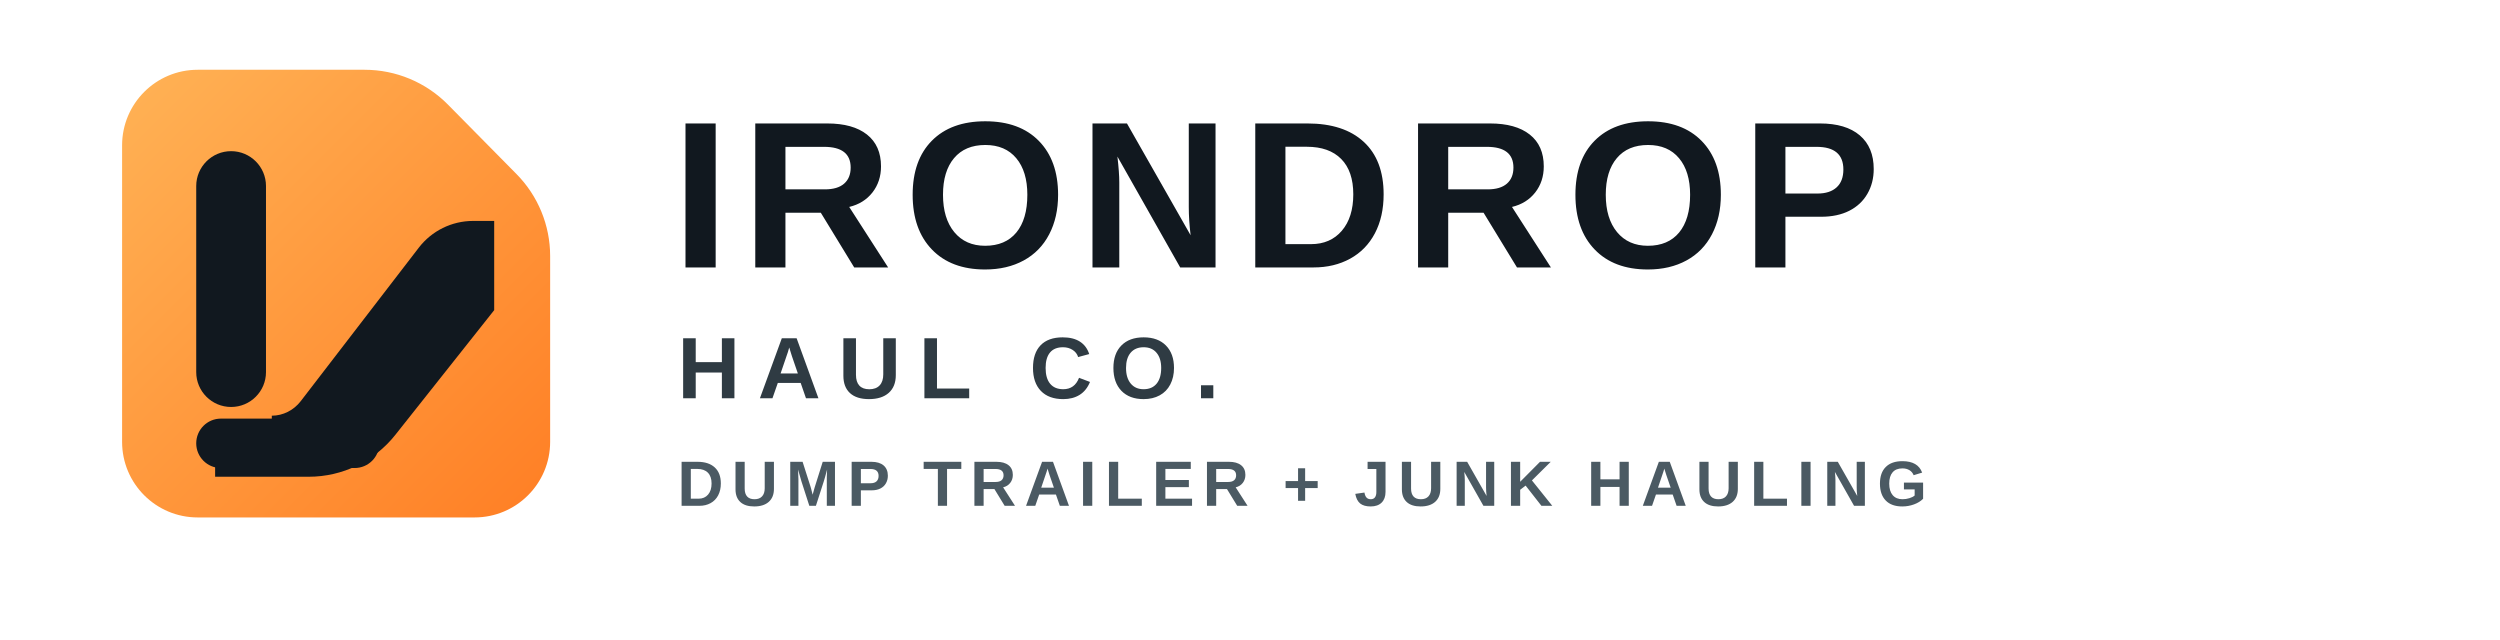
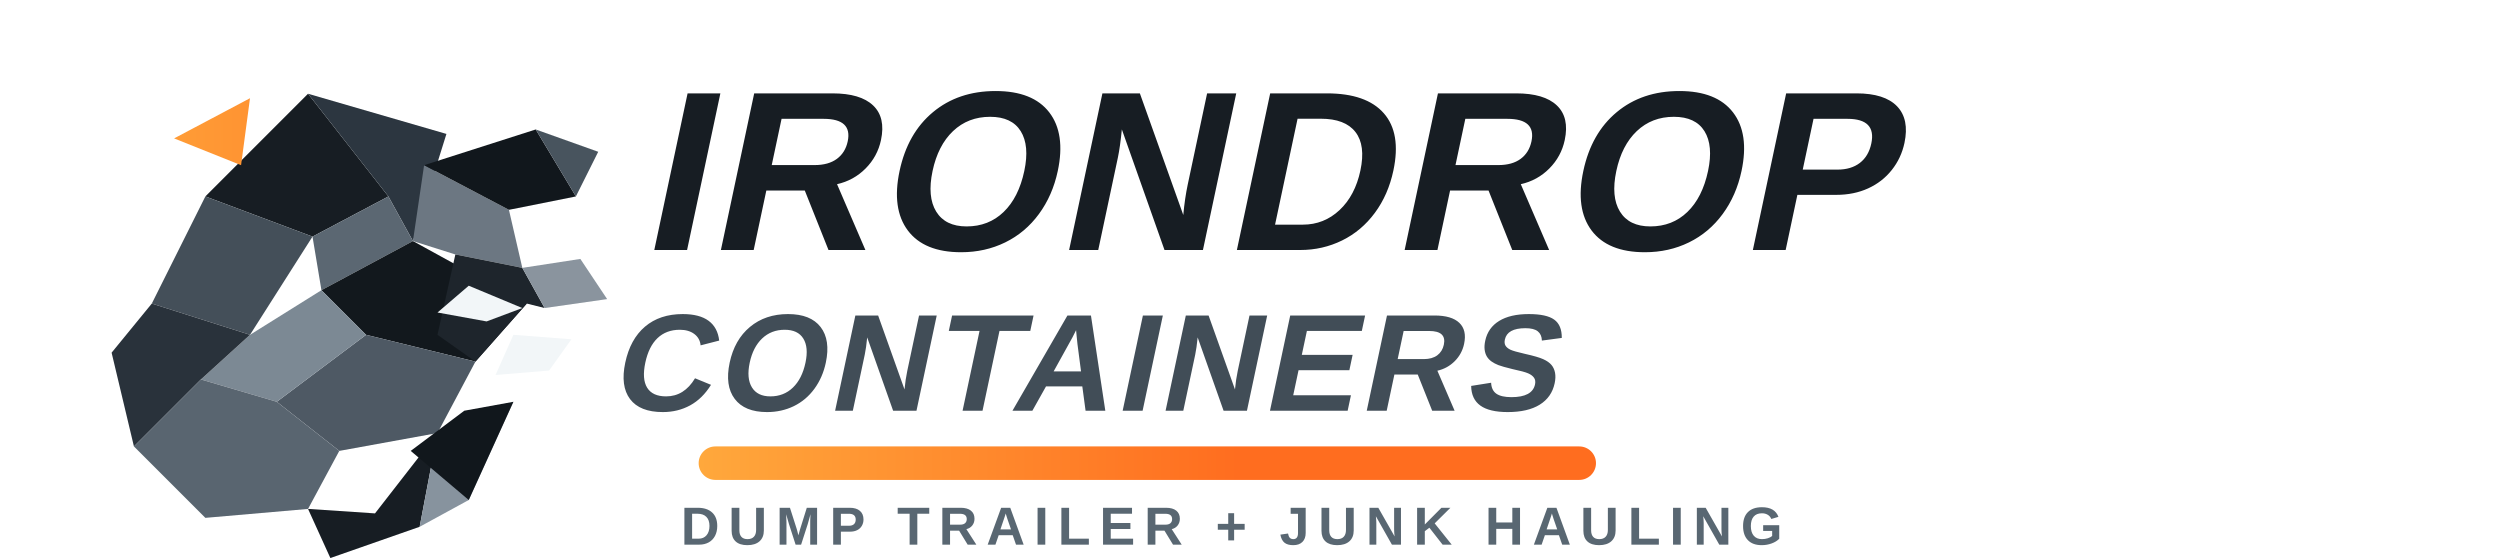
- <svg xmlns="http://www.w3.org/2000/svg" width="860" height="220" viewBox="0 0 860 220" fill="none">
+ <svg xmlns="http://www.w3.org/2000/svg" width="1120" height="250" viewBox="0 0 1120 250" fill="none">
  <defs>
-     <linearGradient id="wrapGradient" x1="34" y1="24" x2="198" y2="188" gradientUnits="userSpaceOnUse">
-       <stop offset="0" stop-color="#FFB457" />
-       <stop offset="1" stop-color="#FF7B21" />
+     <linearGradient id="lightAccentBar" x1="0" y1="0" x2="250" y2="0" gradientUnits="userSpaceOnUse">
+       <stop offset="0" stop-color="#FFAA3D" />
+       <stop offset="1" stop-color="#FF6D1F" />
    </linearGradient>
  </defs>
-   <path d="M42 50C42 35.641 53.641 24 68 24H125.41C136.192 24 146.525 28.314 154.096 35.985L177.686 59.885C185.099 67.394 189.25 77.521 189.25 88.074V152C189.25 166.359 177.609 178 163.25 178H68C53.641 178 42 166.359 42 152V50Z" fill="url(#wrapGradient)" />
-   <rect x="67.5" y="52" width="24" height="88" rx="12" fill="#11181F" />
-   <path d="M93.5 147H74V164H106.205C117.819 164 128.786 158.687 136.001 149.584L170 106.694V76H162.75C155.432 76 148.53 79.397 144.069 85.196L103.441 138.012C101.065 141.1 97.388 143 93.5 143V147Z" fill="#11181F" />
-   <rect x="67.5" y="144" width="63" height="17" rx="8.5" fill="#11181F" />
-   <text x="231" y="92" fill="#11181F" font-family="Arial, Helvetica, sans-serif" font-size="72" font-weight="700" letter-spacing="4">
-     IRONDROP
-   </text>
-   <text x="233" y="137" fill="#2F3B43" font-family="Arial, Helvetica, sans-serif" font-size="30" font-weight="700" letter-spacing="6">
-     HAUL CO.
-   </text>
-   <text x="233" y="174" fill="#4B5A63" font-family="Arial, Helvetica, sans-serif" font-size="22" font-weight="700" letter-spacing="2.8">
-     DUMP TRAILER + JUNK HAULING
-   </text>
+   <g transform="translate(20 18)">
+     <polygon points="72,70 118,24 154,70 120,88" fill="#171D23" />
+     <polygon points="72,70 120,88 92,132 48,118" fill="#444F59" />
+     <polygon points="118,24 180,42 165,90 154,70" fill="#2C3640" />
+     <polygon points="154,70 165,90 124,112 120,88" fill="#5B6772" />
+     <polygon points="165,90 216,118 193,144 144,132 124,112" fill="#12181D" />
+     <polygon points="144,132 193,144 176,176 132,184 104,162" fill="#4E5964" />
+     <polygon points="92,132 124,112 144,132 104,162 70,152" fill="#7C8994" />
+     <polygon points="48,118 92,132 70,152 40,182 30,140" fill="#29323B" />
+     <polygon points="40,182 70,152 104,162 132,184 118,210 72,214" fill="#596570" />
+     <polygon points="118,210 148,212 176,176 168,218 128,232" fill="#171D23" />
+     <polygon points="168,218 190,206 210,162 176,176" fill="#87939E" />
+     <polygon points="170,56 208,76 214,102 184,96 165,90" fill="#6C7782" />
+     <polygon points="184,96 214,102 224,120 216,118 193,144 176,132" fill="#1E252C" />
+     <polygon points="170,56 220,40 238,70 208,76" fill="#11171C" />
+     <polygon points="220,40 248,50 236,74 238,70" fill="#48545E" />
+     <polygon points="214,102 240,98 252,116 224,120" fill="#8A949E" />
+     <polygon points="190,110 214,120 198,126 176,122" fill="#F2F6F8" />
+     <polygon points="210,132 236,134 226,148 202,150" fill="#F2F6F8" />
+     <polygon points="164,184 190,206 210,162 188,166" fill="#11171C" />
+     <polygon points="58,44 92,26 88,56" fill="url(#lightAccentBar)" />
+   </g>
+   <g transform="translate(305 24)">
+     <g transform="skewX(-12)">
+       <text x="0" y="88" fill="#171D23" font-family="Arial Black, Impact, Arial, sans-serif" font-size="102" font-weight="900" letter-spacing="1.5">
+         IRONDROP
+       </text>
+       <text x="2" y="160" fill="#414D57" font-family="Arial Black, Impact, Arial, sans-serif" font-size="62" font-weight="900" letter-spacing="2">
+         CONTAINERS
+       </text>
+     </g>
+     <rect x="8" y="176" width="402" height="15" rx="7.5" fill="url(#lightAccentBar)" />
+     <text x="0" y="220" fill="#596772" font-family="Arial, Helvetica, sans-serif" font-size="24" font-weight="700" letter-spacing="4">
+       DUMP TRAILER + JUNK HAULING
+     </text>
+   </g>
</svg>
